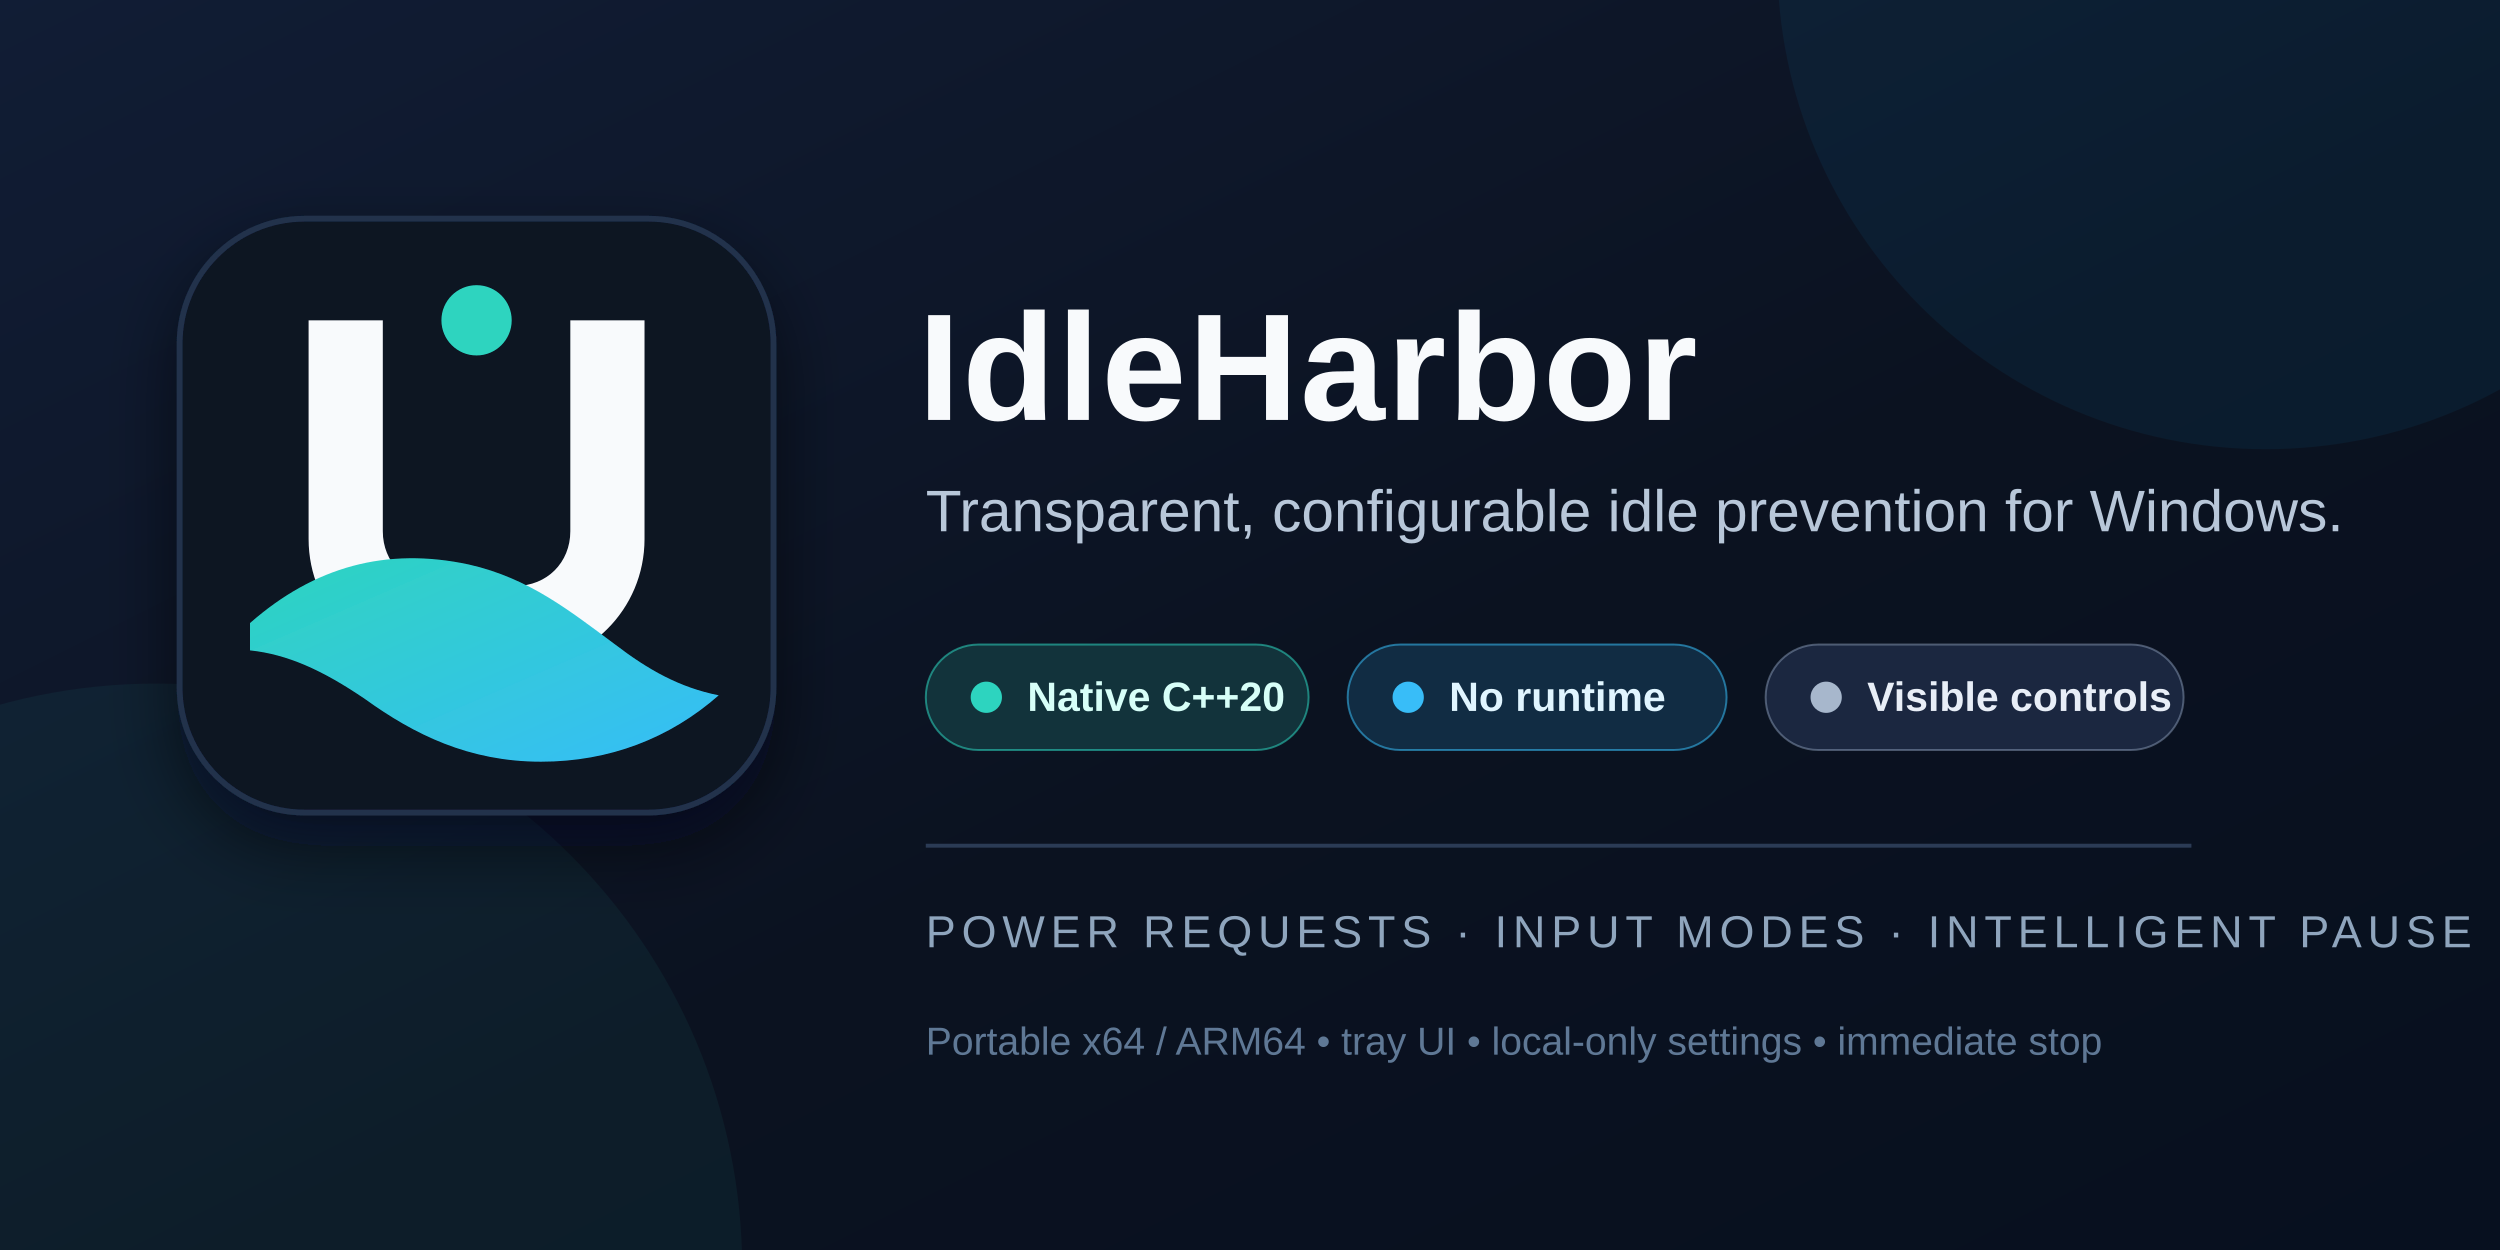
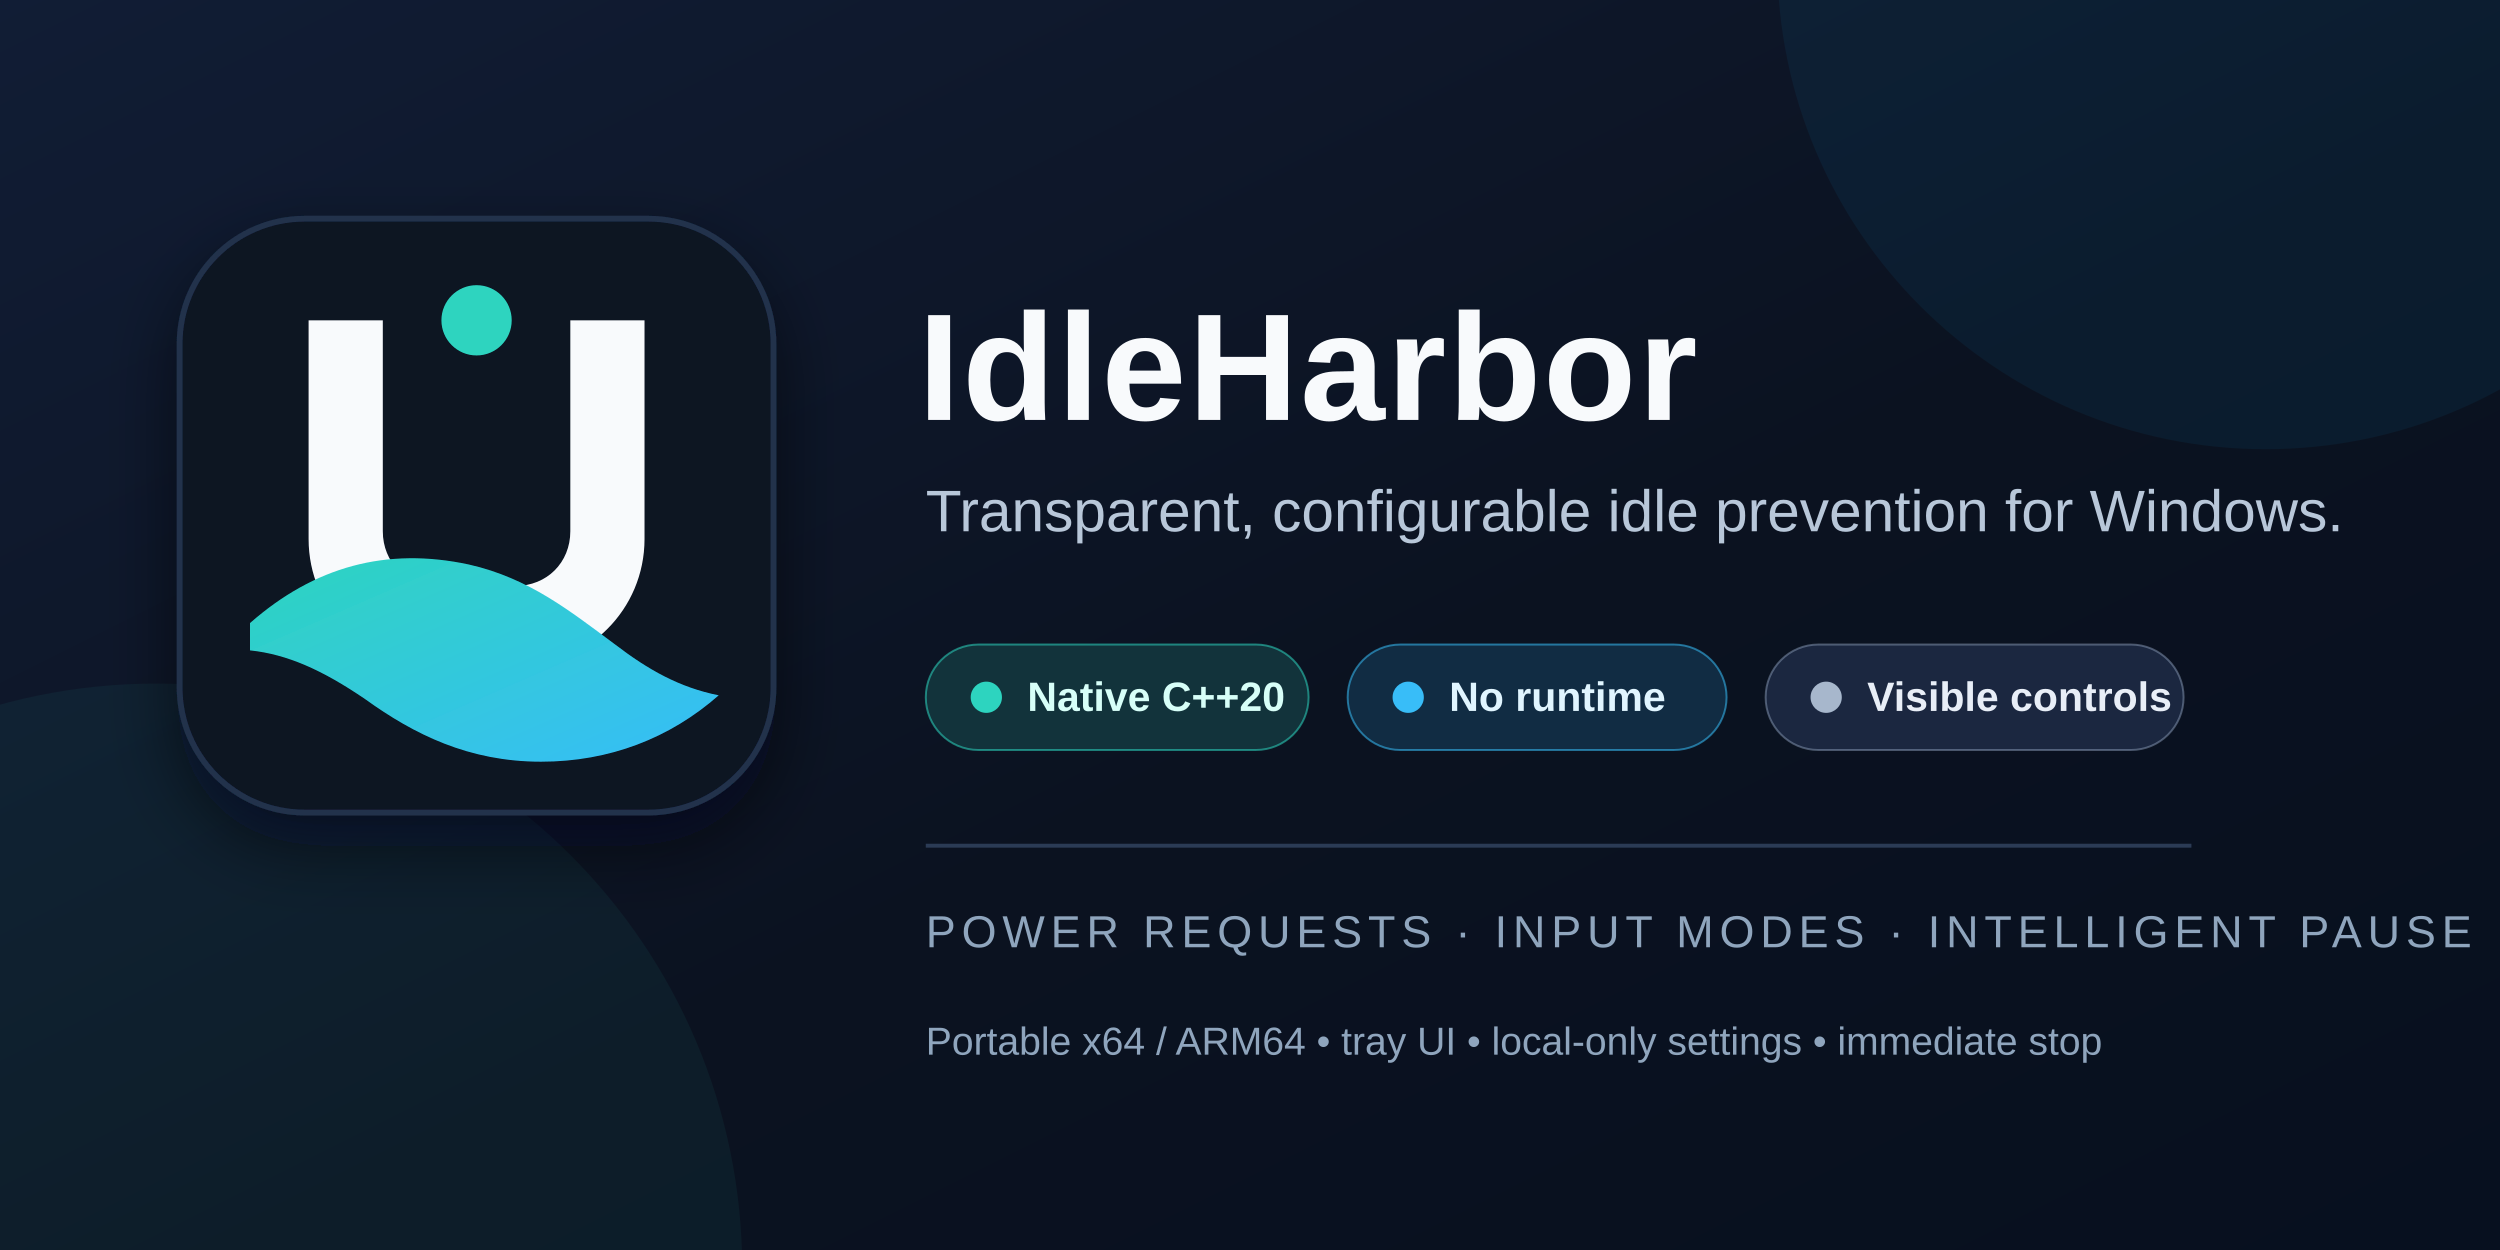
<svg xmlns="http://www.w3.org/2000/svg" viewBox="0 0 1280 640" role="img" aria-labelledby="title desc">
  <defs>
    <linearGradient id="background" x1="0" y1="0" x2="1" y2="1">
      <stop offset="0" stop-color="#111d35" />
      <stop offset="0.55" stop-color="#0b1220" />
      <stop offset="1" stop-color="#07101f" />
    </linearGradient>
    <linearGradient id="wake" x1="0" y1="0" x2="1" y2="1">
      <stop offset="0" stop-color="#2dd4bf" />
      <stop offset="1" stop-color="#38bdf8" />
    </linearGradient>
    <filter id="shadow" x="-30%" y="-30%" width="160%" height="160%">
      <feDropShadow dx="0" dy="16" stdDeviation="18" flood-color="#020617" flood-opacity="0.55" />
    </filter>
  </defs>
  <rect width="1280" height="640" fill="url(#background)" />
  <circle cx="1160" cy="-20" r="250" fill="#0ea5e9" opacity="0.07" />
  <circle cx="80" cy="650" r="300" fill="#2dd4bf" opacity="0.06" />
  <g transform="translate(92 112)" filter="url(#shadow)">
    <rect width="304" height="304" rx="64" fill="#0b1220" stroke="#20304b" stroke-width="3" />
    <path d="M66 52v112c0 36 29 65 65 65h42c36 0 65-29 65-65V52h-38v108c0 16-12 28-28 28h-40c-16 0-28-12-28-28V52Z" fill="#f8fafc" />
    <circle cx="152" cy="52" r="18" fill="#2dd4bf" />
    <path d="M36 207c33-29 70-39 112-30 31 7 52 24 75 41 17 13 33 22 53 26-25 22-56 34-91 34-37 0-65-14-90-32-22-15-40-23-59-25Z" fill="url(#wake)" />
  </g>
  <text x="470" y="215" fill="#f8fafc" font-family="Segoe UI, Arial, sans-serif" font-size="78" font-weight="700" letter-spacing="1">IdleHarbor</text>
  <text x="474" y="272" fill="#b8c7d9" font-family="Segoe UI, Arial, sans-serif" font-size="30">Transparent, configurable idle prevention for Windows.</text>
  <g font-family="Segoe UI, Arial, sans-serif" font-size="21" font-weight="600">
    <g transform="translate(474 330)">
      <rect width="196" height="54" rx="27" fill="#12333b" stroke="#2dd4bf" stroke-opacity="0.55" />
      <circle cx="31" cy="27" r="8" fill="#2dd4bf" />
      <text x="52" y="34" fill="#d7fff8">Native C++20</text>
    </g>
    <g transform="translate(690 330)">
      <rect width="194" height="54" rx="27" fill="#112c43" stroke="#38bdf8" stroke-opacity="0.55" />
      <circle cx="31" cy="27" r="8" fill="#38bdf8" />
      <text x="52" y="34" fill="#e0f5ff">No runtime</text>
    </g>
    <g transform="translate(904 330)">
      <rect width="214" height="54" rx="27" fill="#1b2740" stroke="#8b9db8" stroke-opacity="0.5" />
      <circle cx="31" cy="27" r="8" fill="#a7b7cc" />
      <text x="52" y="34" fill="#e8eef7">Visible controls</text>
    </g>
  </g>
  <line x1="474" y1="433" x2="1122" y2="433" stroke="#2b3b55" stroke-width="2" />
  <text x="474" y="485" fill="#8fa5bd" font-family="Segoe UI, Arial, sans-serif" font-size="23" letter-spacing="3">POWER REQUESTS  ·  INPUT MODES  ·  INTELLIGENT PAUSE</text>
-   <text x="474" y="540" fill="#5f7895" font-family="Segoe UI, Arial, sans-serif" font-size="20">Portable x64 / ARM64 • tray UI • local-only settings • immediate stop</text>
+   <text x="474" y="540" fill="#8fa5bd" font-family="Segoe UI, Arial, sans-serif" font-size="20">Portable x64 / ARM64 • tray UI • local-only settings • immediate stop</text>
</svg>
